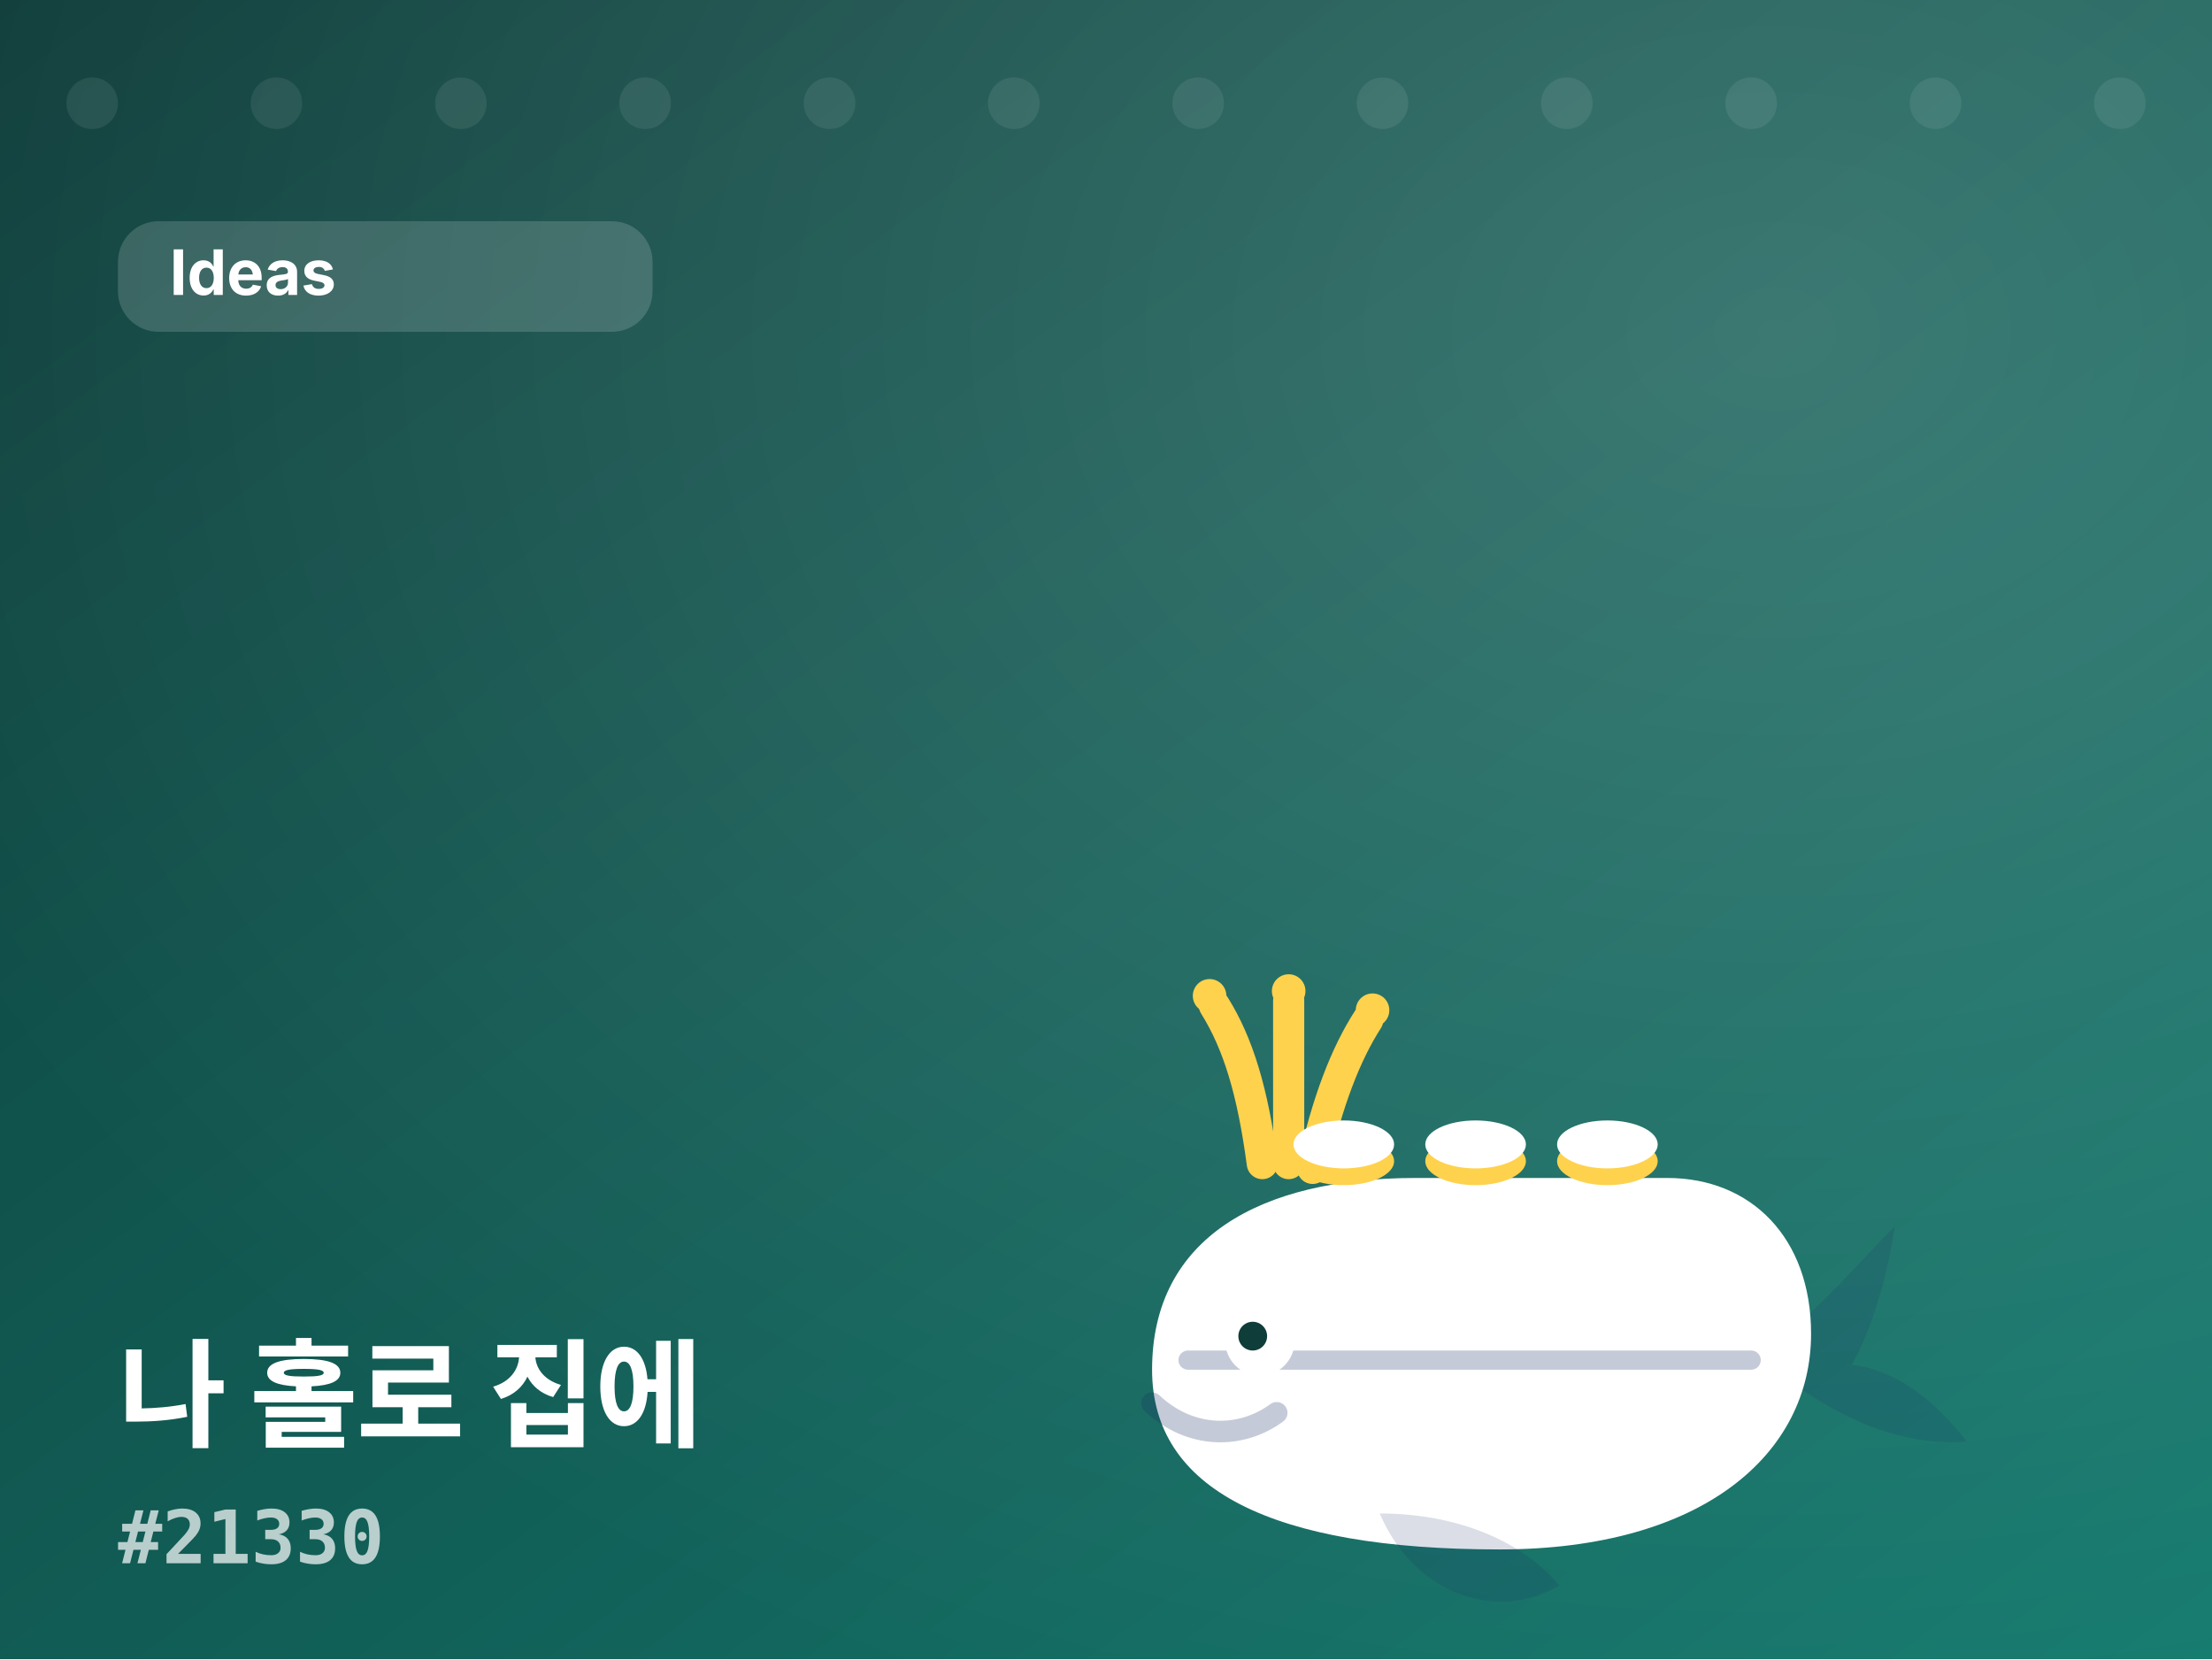
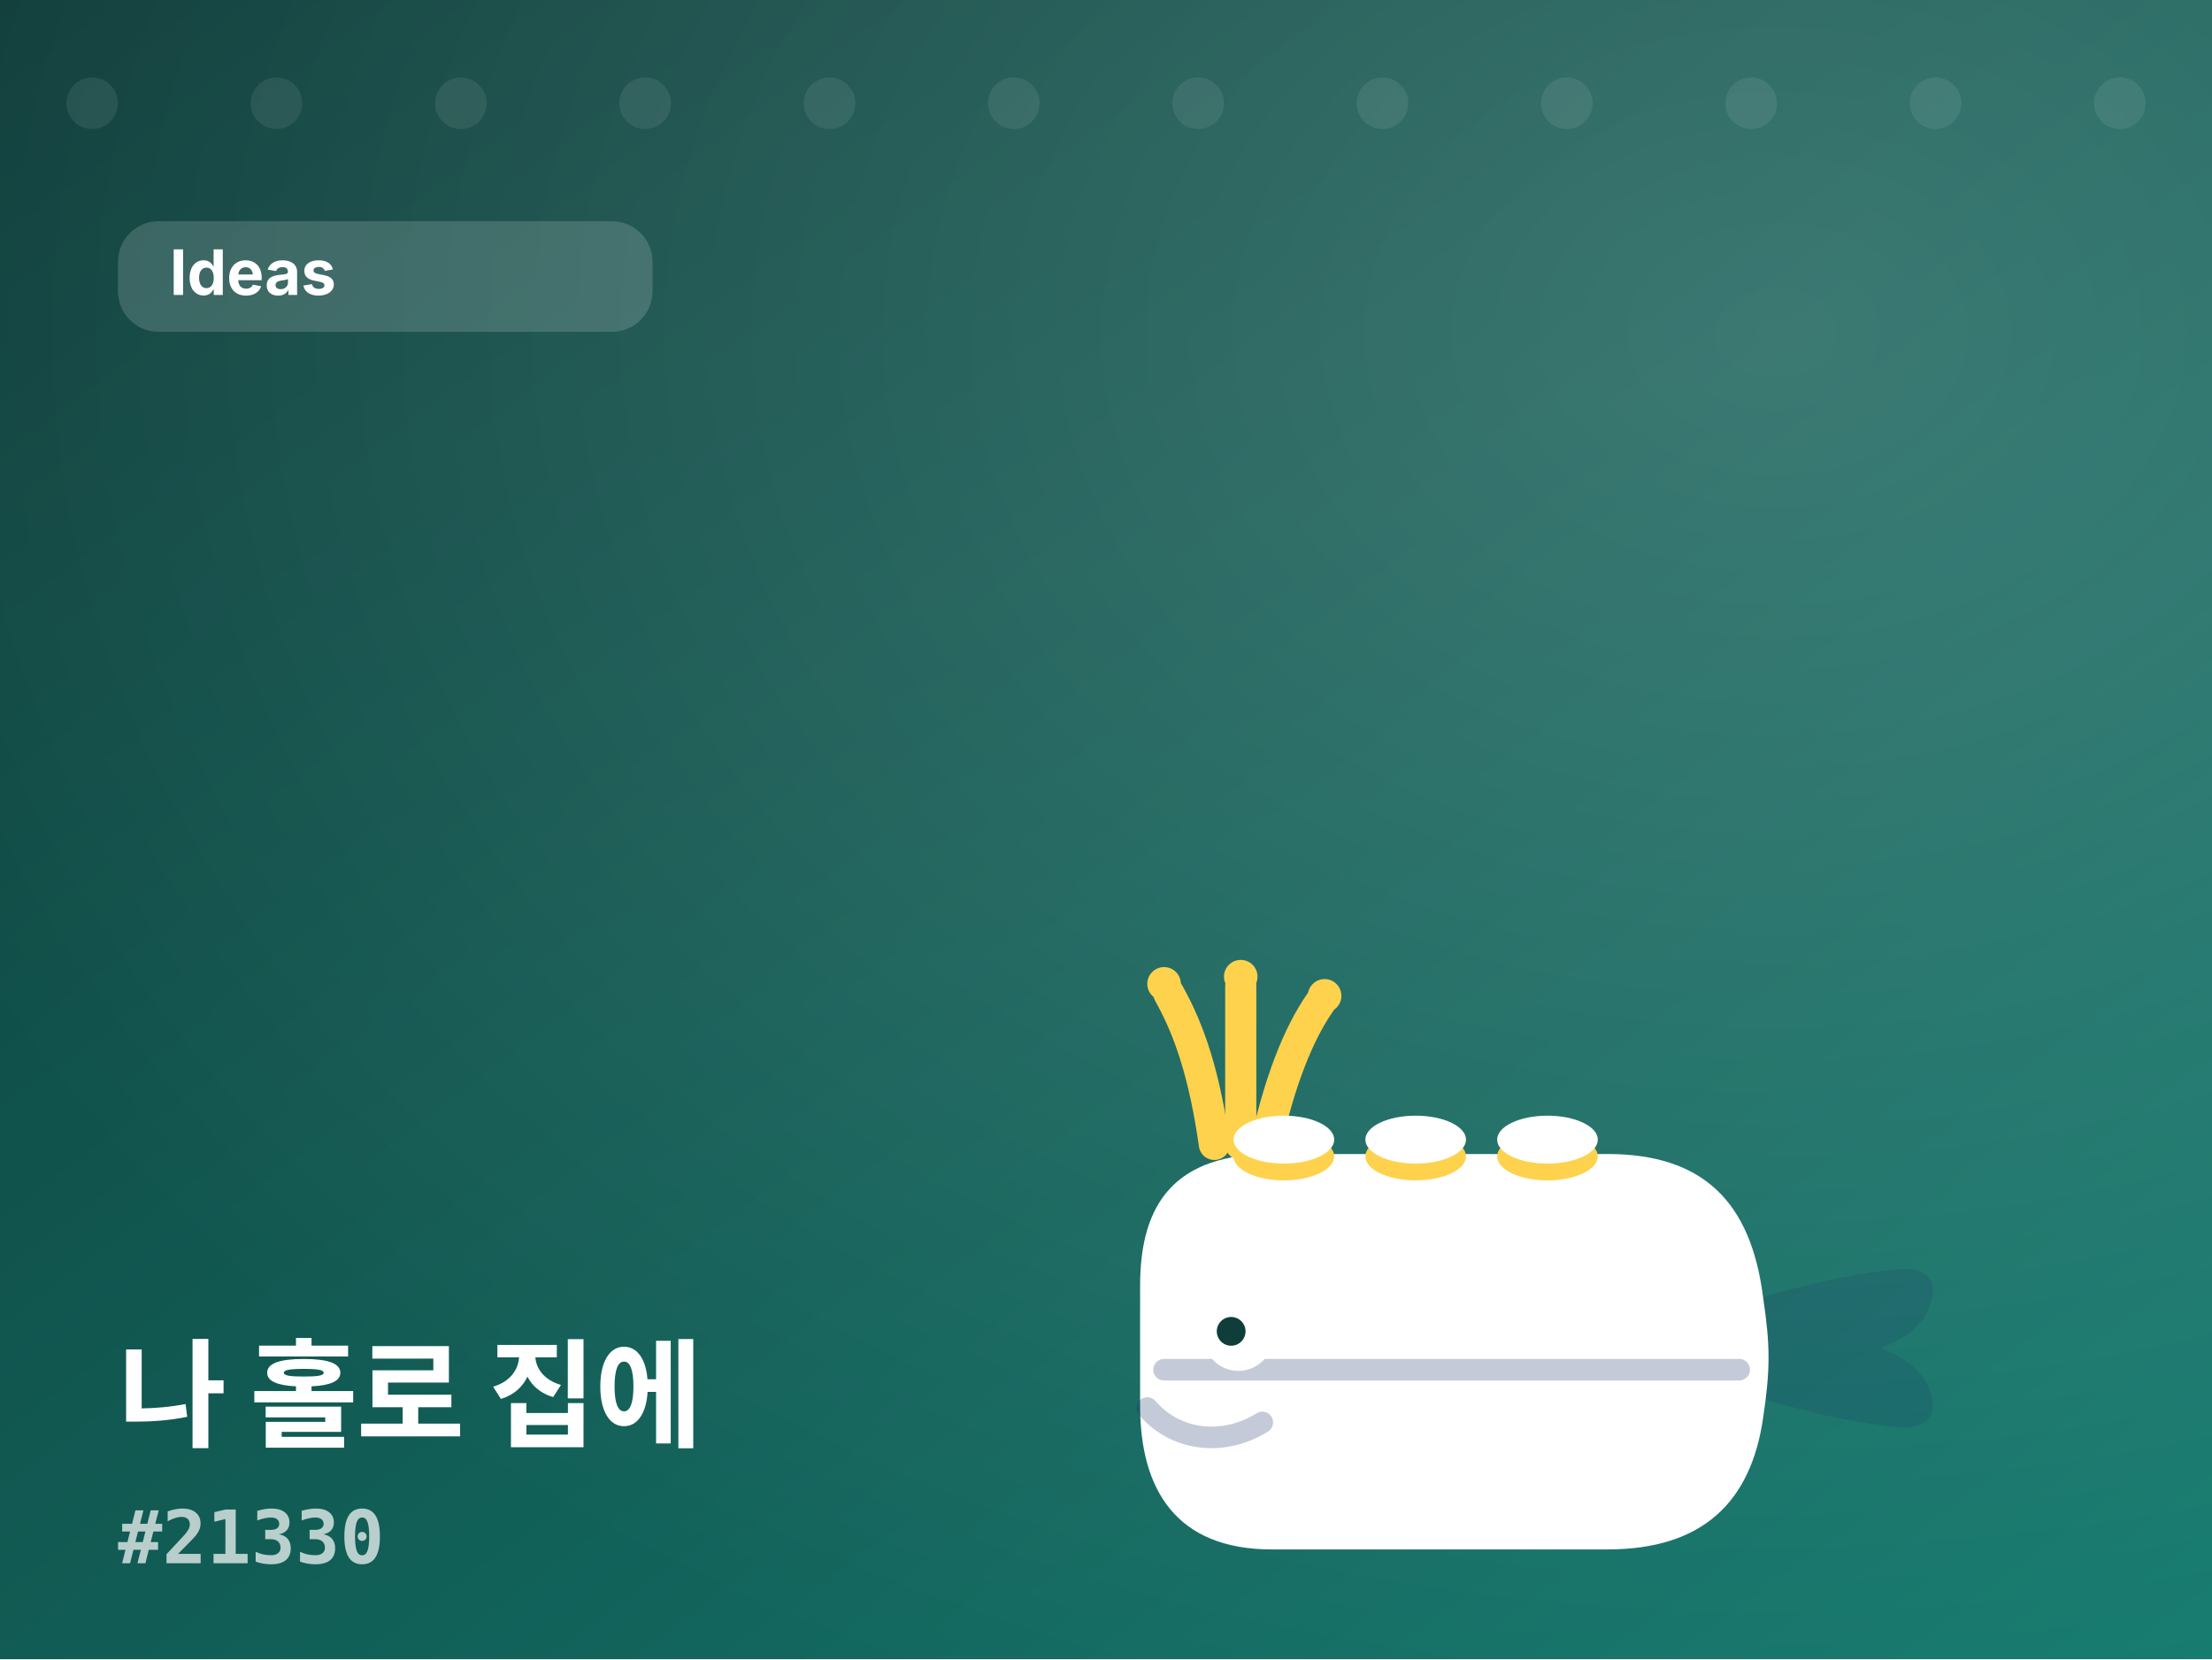
<svg xmlns="http://www.w3.org/2000/svg" viewBox="0 0 1200 900" width="1200" height="900" role="img" aria-label="나 홀로 집에">
  <defs>
    <linearGradient id="bg" x1="0" y1="0" x2="1" y2="1">
      <stop offset="0" stop-color="#0f3d3a" />
      <stop offset="1" stop-color="#137a6e" />
    </linearGradient>
    <radialGradient id="glow" cx="0.8" cy="0.2" r="0.9">
      <stop offset="0" stop-color="#ffffff" stop-opacity="0.18" />
      <stop offset="1" stop-color="#ffffff" stop-opacity="0" />
    </radialGradient>
  </defs>
  <rect width="1200" height="900" fill="url(#bg)" />
  <rect width="1200" height="900" fill="url(#glow)" />
  <circle cx="50" cy="56" r="14" fill="#ffffff" opacity="0.08" />
  <circle cx="150" cy="56" r="14" fill="#ffffff" opacity="0.08" />
  <circle cx="250" cy="56" r="14" fill="#ffffff" opacity="0.08" />
  <circle cx="350" cy="56" r="14" fill="#ffffff" opacity="0.08" />
  <circle cx="450" cy="56" r="14" fill="#ffffff" opacity="0.08" />
  <circle cx="550" cy="56" r="14" fill="#ffffff" opacity="0.08" />
  <circle cx="650" cy="56" r="14" fill="#ffffff" opacity="0.08" />
  <circle cx="750" cy="56" r="14" fill="#ffffff" opacity="0.08" />
  <circle cx="850" cy="56" r="14" fill="#ffffff" opacity="0.08" />
  <circle cx="950" cy="56" r="14" fill="#ffffff" opacity="0.08" />
  <circle cx="1050" cy="56" r="14" fill="#ffffff" opacity="0.08" />
  <circle cx="1150" cy="56" r="14" fill="#ffffff" opacity="0.08" />
  <g transform="translate(560 470) scale(13)">
-     <path d="M30 20.5C32.5 19 34.5 16.5 36 15C35.6 17.5 35 19.3 34.2 20.8C36 21 37.6 22.2 39 24C36.5 24.2 34 23.2 31.8 21.6C31.2 22 30.6 22.2 30 22Z" fill="rgba(27,47,102,0.16)" />
-     <path d="M5 21C5 15.5 9.5 13 16 13L26.5 13C30 13 32.5 15.5 32.5 19.5C32.5 24.5 28 28.5 19.5 28.5C10 28.5 5 26 5 21Z" fill="#ffffff" />
-     <path d="M14.5 27C16 30.5 19.5 31.5 22 30C20.3 28 17.5 27 14.5 27Z" fill="rgba(27,47,102,0.16)" />
-     <path d="M6.5 20.6H30" stroke="rgba(27,47,102,0.25)" stroke-width="0.8" stroke-linecap="round" />
-     <path d="M5 22.4C6.6 23.9 8.7 23.9 10.2 22.8" stroke="rgba(27,47,102,0.25)" stroke-width="0.9" stroke-linecap="round" fill="none" />
+     <path d="M28.5 18.6C31.5 17.6 34 17 36.2 16.8C37.3 16.7 37.8 17.3 37.5 18.2C37.2 19.2 36.4 19.7 35.4 20.1C36.4 20.5 37.2 21 37.5 22C37.8 22.9 37.3 23.5 36.2 23.4C34 23.2 31.5 22.6 28.5 21.6Z" fill="rgba(27,47,102,0.16)" />
+     <path d="M10 12H24C28 12 30 14 30.5 18C30.8 20 30.8 21 30.5 23C30 26.5 28 28.5 24 28.5H10C6 28.5 4.5 26 4.5 22.5V17.5C4.5 14 6 12 10 12Z" fill="#ffffff" />
+     <path d="M5.5 21H29.5" stroke="rgba(27,47,102,0.25)" stroke-width="0.9" stroke-linecap="round" />
+     <path d="M4.8 22.6C6 24 8 24.2 9.6 23.2" stroke="rgba(27,47,102,0.25)" stroke-width="0.9" stroke-linecap="round" fill="none" />
    <g stroke="#ffd24d" stroke-width="1.3" stroke-linecap="round" fill="none">
-       <path d="M9.6 12.4C9.2 9.4 8.6 7.4 7.6 5.8" />
-       <path d="M10.7 12.4C10.7 9.6 10.7 7.4 10.7 5.6" />
-       <path d="M11.7 12.6C12.3 9.8 13.1 7.8 14 6.4" />
+       <path d="M7.6 11.6C7.2 8.8 6.6 6.9 5.7 5.3" />
+       <path d="M8.7 11.6C8.7 9 8.7 6.8 8.7 5" />
+       <path d="M9.7 11.8C10.3 9 11.1 7 12 5.7" />
    </g>
-     <circle cx="7.4" cy="5.4" r="0.7" fill="#ffd24d" />
-     <circle cx="10.7" cy="5.2" r="0.7" fill="#ffd24d" />
-     <circle cx="14.2" cy="6" r="0.7" fill="#ffd24d" />
-     <ellipse cx="13" cy="12.3" rx="2.1" ry="1" fill="#ffd24d" />
-     <ellipse cx="13" cy="11.6" rx="2.1" ry="1" fill="#ffffff" />
-     <ellipse cx="18.5" cy="12.3" rx="2.1" ry="1" fill="#ffd24d" />
-     <ellipse cx="18.5" cy="11.6" rx="2.1" ry="1" fill="#ffffff" />
-     <ellipse cx="24" cy="12.3" rx="2.1" ry="1" fill="#ffd24d" />
-     <ellipse cx="24" cy="11.6" rx="2.1" ry="1" fill="#ffffff" />
-     <circle cx="9.5" cy="19.8" r="1.45" fill="#ffffff" />
-     <circle cx="9.2" cy="19.6" r="0.6" fill="#0f3d3a" />
+     <circle cx="5.5" cy="4.9" r="0.7" fill="#ffd24d" />
+     <circle cx="8.7" cy="4.6" r="0.7" fill="#ffd24d" />
+     <circle cx="12.2" cy="5.4" r="0.7" fill="#ffd24d" />
+     <ellipse cx="10.5" cy="12.1" rx="2.1" ry="1" fill="#ffd24d" />
+     <ellipse cx="10.5" cy="11.4" rx="2.1" ry="1" fill="#ffffff" />
+     <ellipse cx="16" cy="12.1" rx="2.1" ry="1" fill="#ffd24d" />
+     <ellipse cx="16" cy="11.4" rx="2.1" ry="1" fill="#ffffff" />
+     <ellipse cx="21.5" cy="12.1" rx="2.1" ry="1" fill="#ffd24d" />
+     <ellipse cx="21.5" cy="11.4" rx="2.1" ry="1" fill="#ffffff" />
+     <circle cx="8.6" cy="19.6" r="1.45" fill="#ffffff" />
+     <circle cx="8.3" cy="19.4" r="0.6" fill="#0f3d3a" />
  </g>
  <g font-family="-apple-system, 'Apple SD Gothic Neo', 'Noto Sans KR', sans-serif">
    <rect x="64" y="120" rx="22" ry="22" width="290" height="60" fill="#ffffff" opacity="0.16" />
    <text x="92" y="160" font-size="34" font-weight="700" fill="#ffffff">Ideas</text>
    <text x="64" y="780" font-size="64" font-weight="800" fill="#ffffff" letter-spacing="-1">나 홀로 집에</text>
    <text x="64" y="848" font-size="40" font-weight="700" fill="#ffffff" opacity="0.7" font-family="'SF Mono', ui-monospace, monospace">#21330</text>
  </g>
</svg>
